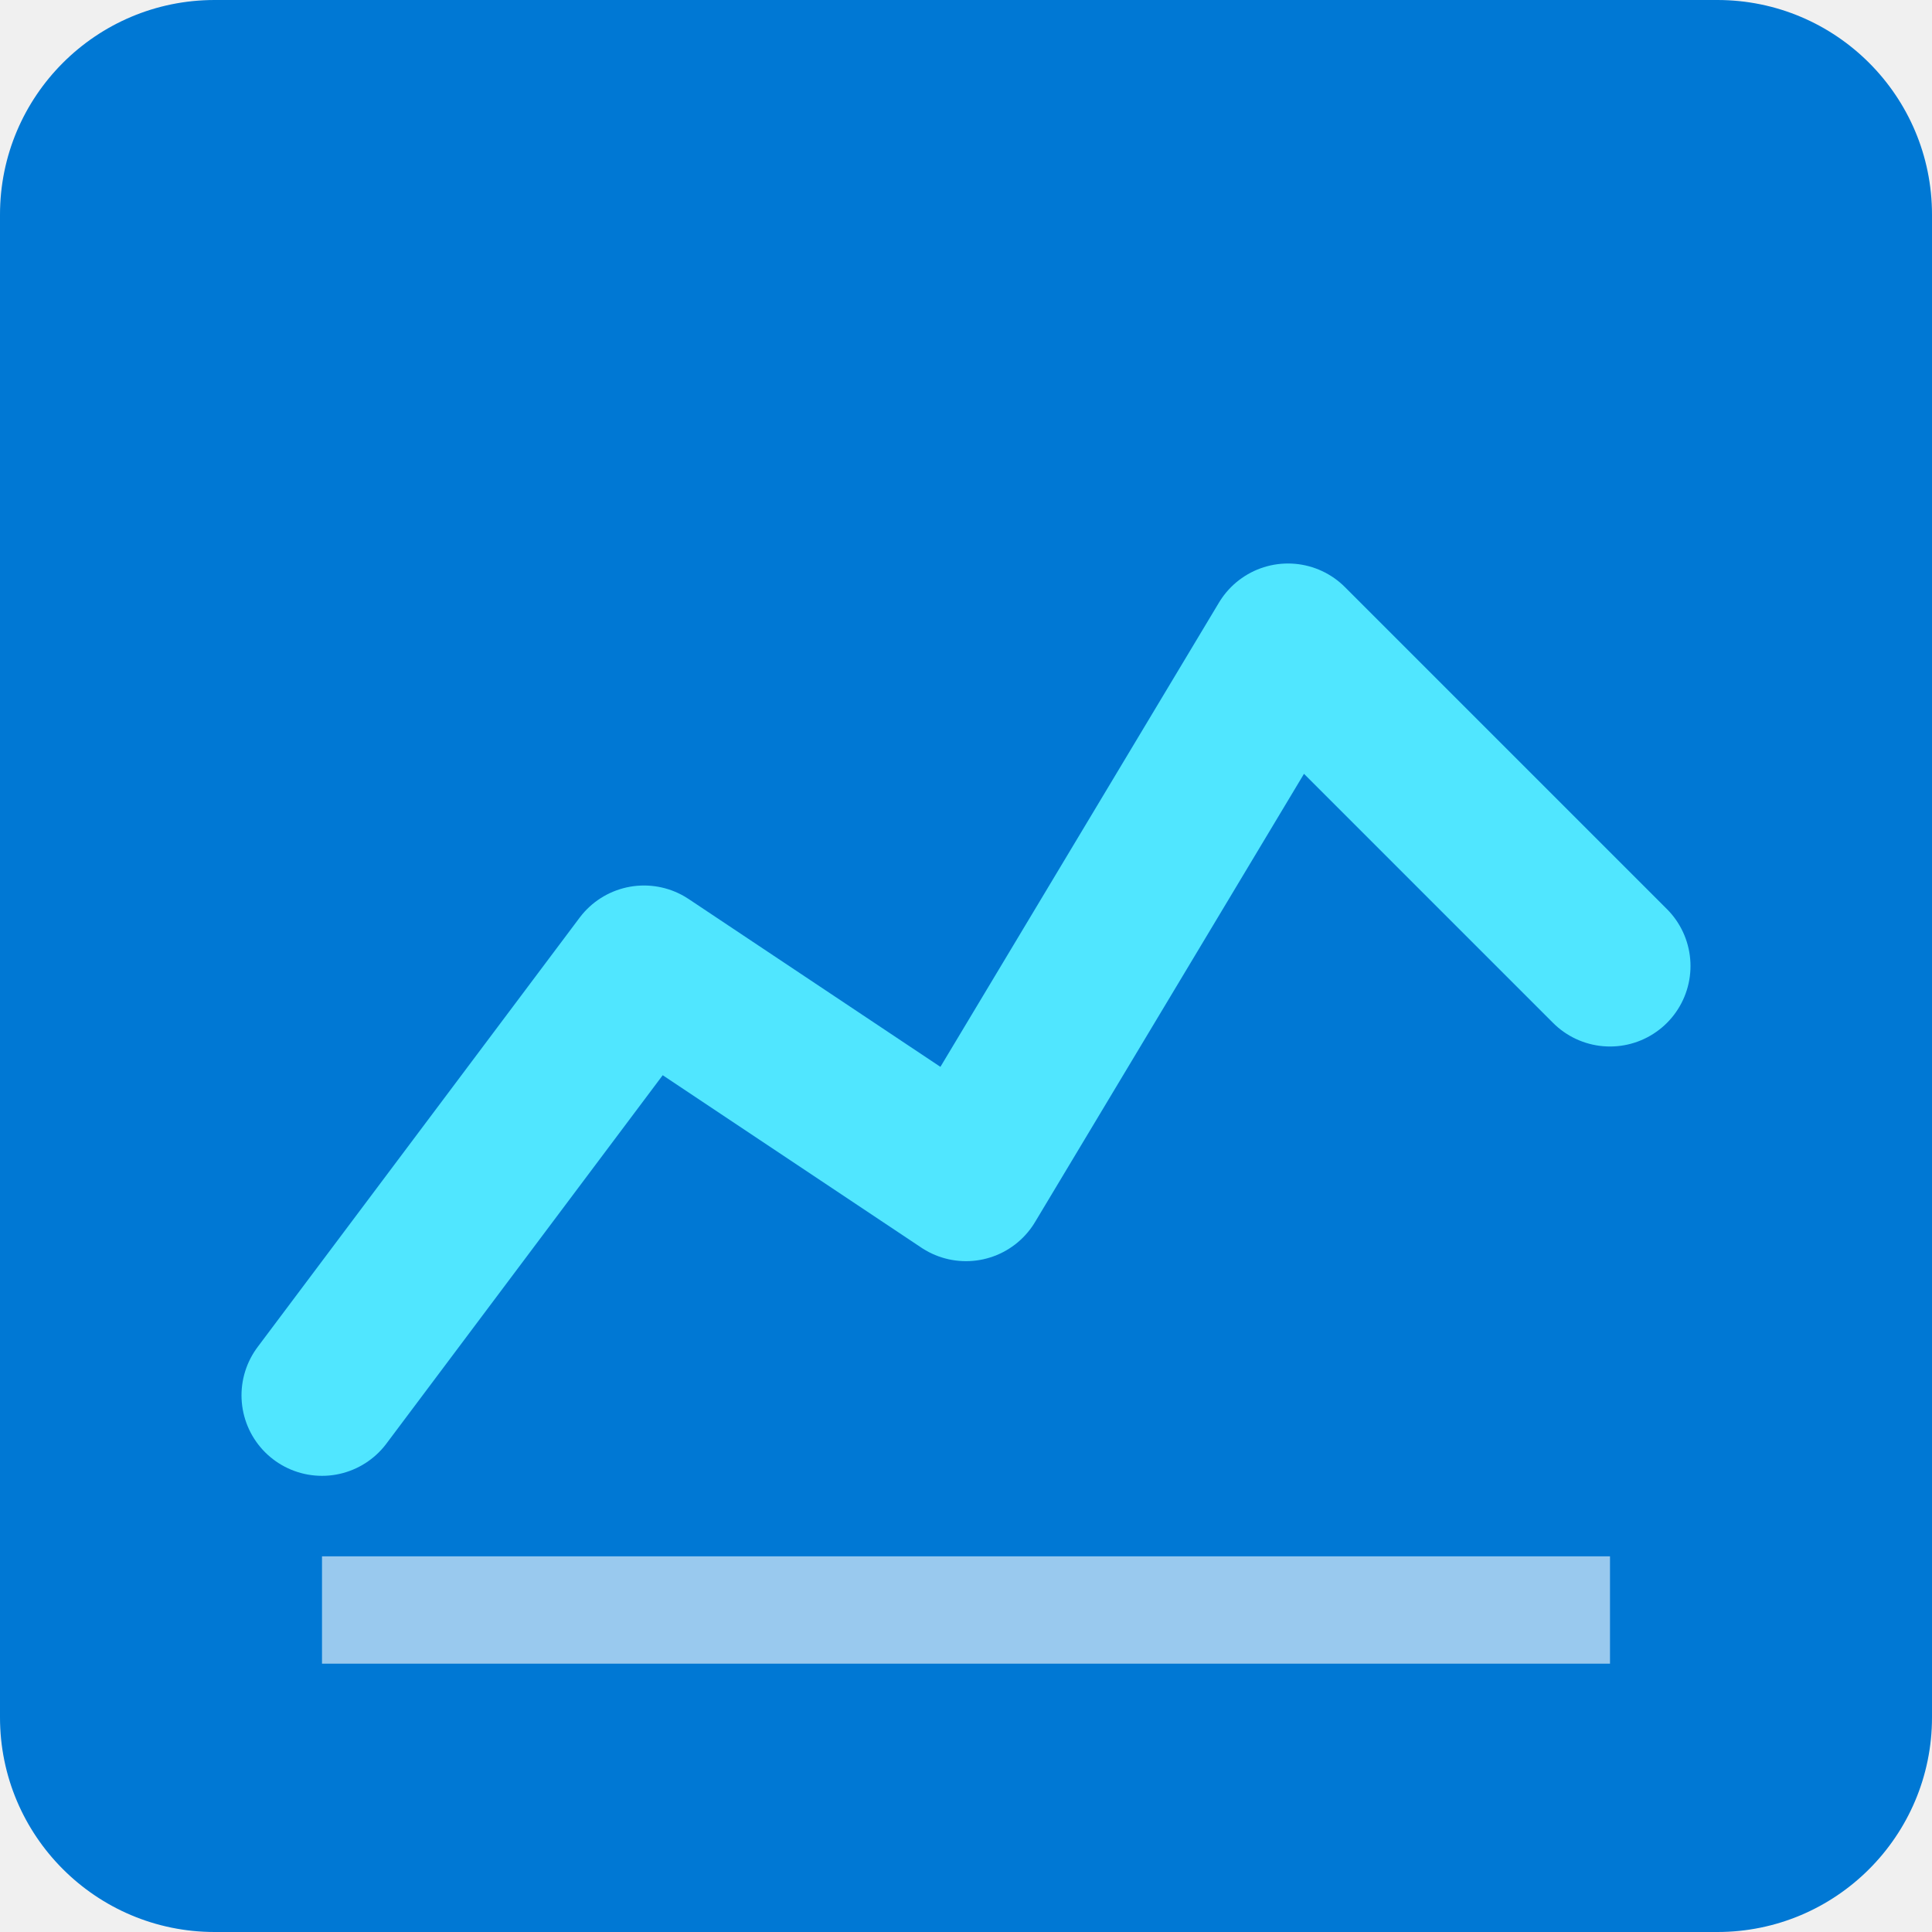
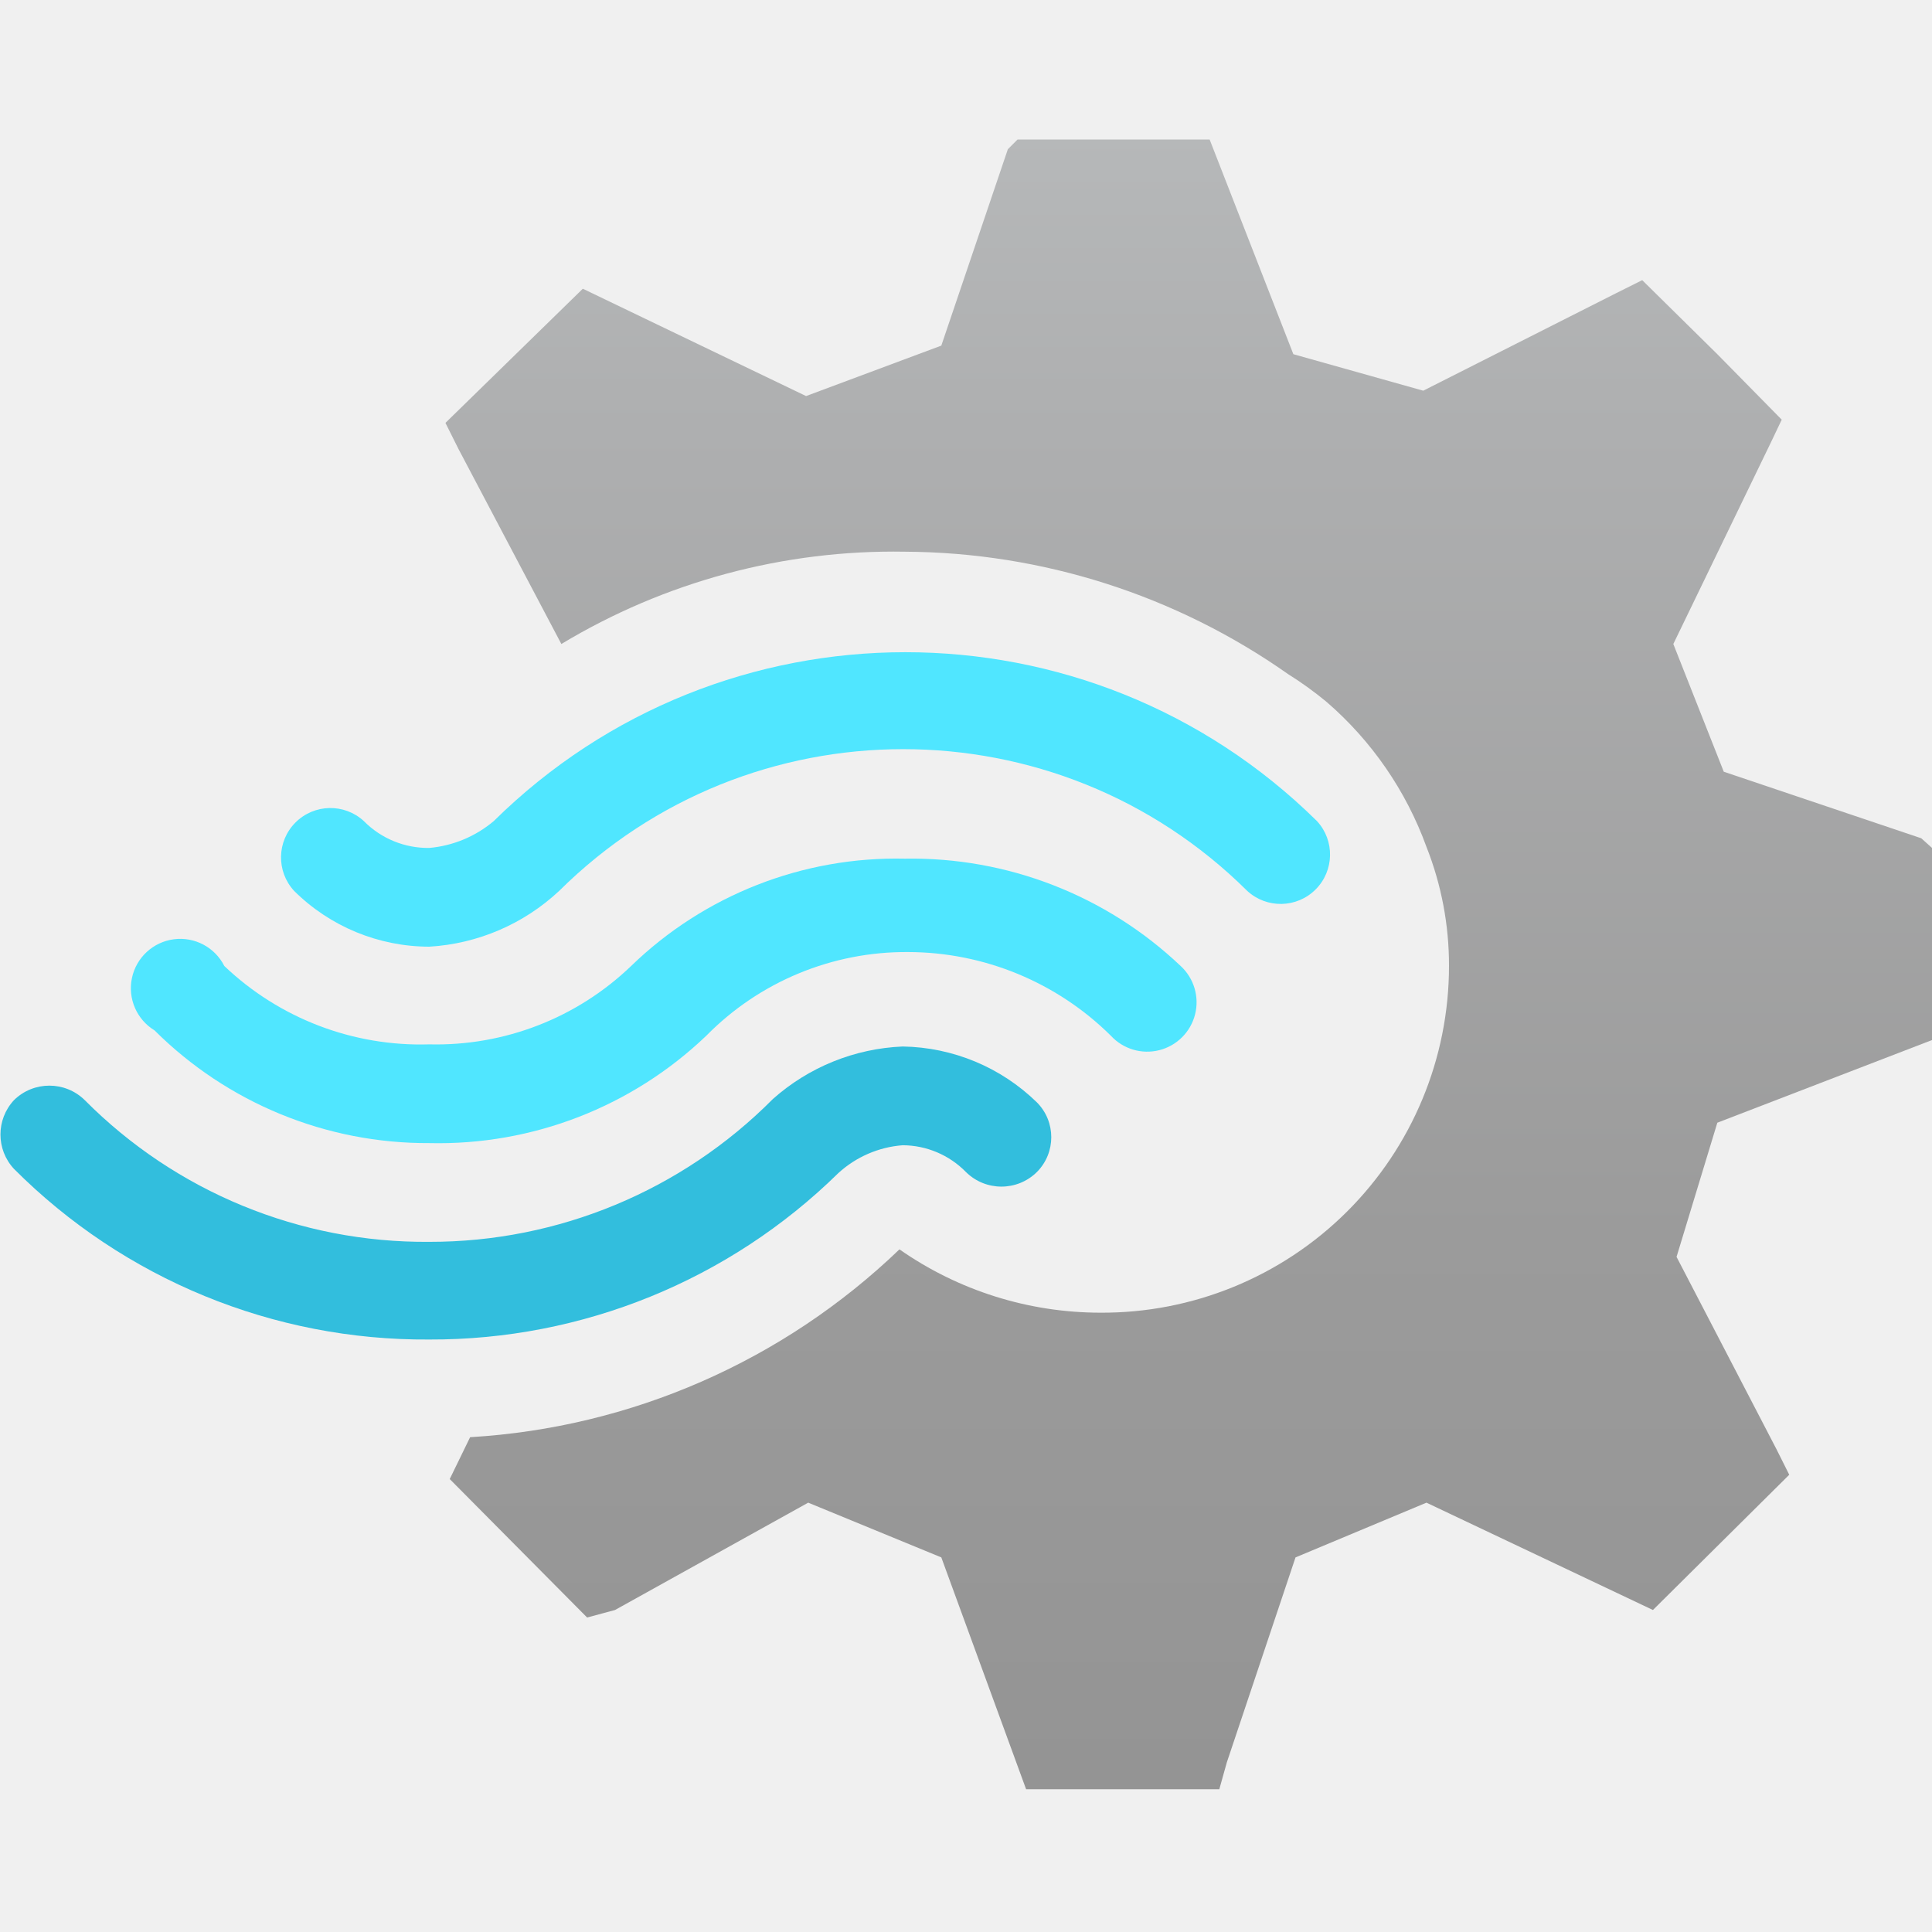
- <svg xmlns="http://www.w3.org/2000/svg" width="18" height="18" viewBox="0 0 18 18">
-   <rect width="18" height="18" rx="2" fill="#0078D4" />
-   <path d="M3 13l3-4 3 2 3-5 3 3" stroke="#50E6FF" stroke-width="1.5" fill="none" stroke-linecap="round" stroke-linejoin="round" />
-   <path d="M3 15h12" stroke="#FFF" stroke-width="1" opacity="0.6" />
+ <svg xmlns="http://www.w3.org/2000/svg" id="bcf59632-8add-4163-98ab-f4b84940e447" width="18" height="18" viewBox="0 0 18 18">
+   <defs>
+     <linearGradient id="bf1f93aa-5175-40a2-82a6-8b8653d30d7a" x1="11.08" y1="31.2" x2="11.08" y2="15.71" gradientTransform="translate(0 -14.32) scale(1 0.99)" gradientUnits="userSpaceOnUse">
+       <stop offset="0" stop-color="#949494" />
+       <stop offset="0.33" stop-color="#9b9b9b" />
+       <stop offset="0.82" stop-color="#aeafb0" />
+       <stop offset="1" stop-color="#b6b8b9" />
+     </linearGradient>
+   </defs>
+   <g>
+     <path d="M18,9.69V7.9l-.1-.09-1.84-.62L15.59,6l.91-1.88.1-.21L16,3.3l-.7-.69-.24.12-1.8.91L12.05,3.3l-.78-2H9.48l-.09.09L8.77,3.22l-1.26.47-2.08-1L4.15,3.94l.12.24L5.23,6a6,6,0,0,1,3.2-.86A6.26,6.26,0,0,1,12,6.28a3.32,3.32,0,0,1,.36.26l0,0a3.25,3.25,0,0,1,.93,1.35h0A3,3,0,0,1,13.5,9a3.23,3.23,0,0,1-3.25,3.23,3.27,3.27,0,0,1-1.87-.59,6.31,6.31,0,0,1-4,1.75l-.19.39,1.28,1.29L5.73,15,7.53,14l1.24.51.79,2.16h1.8l.07-.25.64-1.91L13.29,14l2.11,1,1.27-1.26-.12-.24-.93-1.79L16,10.46Z" fill="url(#bf1f93aa-5175-40a2-82a6-8b8653d30d7a)" />
+     <path d="M4,10.65H4A3.6,3.6,0,0,1,1.44,9.6.46.46,0,1,1,2.09,9,2.65,2.65,0,0,0,4,9.73H4A2.62,2.62,0,0,0,5.88,9a3.55,3.55,0,0,1,2.55-1A3.64,3.64,0,0,1,11,9a.46.46,0,1,1-.65.65,2.69,2.69,0,0,0-1.89-.78h0a2.61,2.61,0,0,0-1.88.78A3.61,3.61,0,0,1,4,10.65Z" fill="#50e6ff" />
+     <path d="M4,8.82H4A1.79,1.79,0,0,1,2.74,8.3a.46.46,0,0,1,.65-.65A.84.84,0,0,0,4,7.9H4a1.08,1.08,0,0,0,.6-.25,5.46,5.46,0,0,1,7.67,0,.46.46,0,0,1-.65.65,4.55,4.55,0,0,0-6.41,0A1.94,1.94,0,0,1,4,8.82Z" fill="#50e6ff" />
+     <path d="M4,12.48A5.41,5.41,0,0,1,.13,10.89a.47.47,0,0,1,0-.64.47.47,0,0,1,.66,0A4.47,4.47,0,0,0,4,11.57,4.5,4.5,0,0,0,7.2,10.24a1.94,1.94,0,0,1,1.21-.49,1.83,1.83,0,0,1,1.25.52.46.46,0,0,1,0,.65.47.47,0,0,1-.66,0,.83.83,0,0,0-.59-.25h0a1,1,0,0,0-.6.26A5.41,5.41,0,0,1,4,12.48Z" fill="#32bedd" />
+   </g>
</svg>
